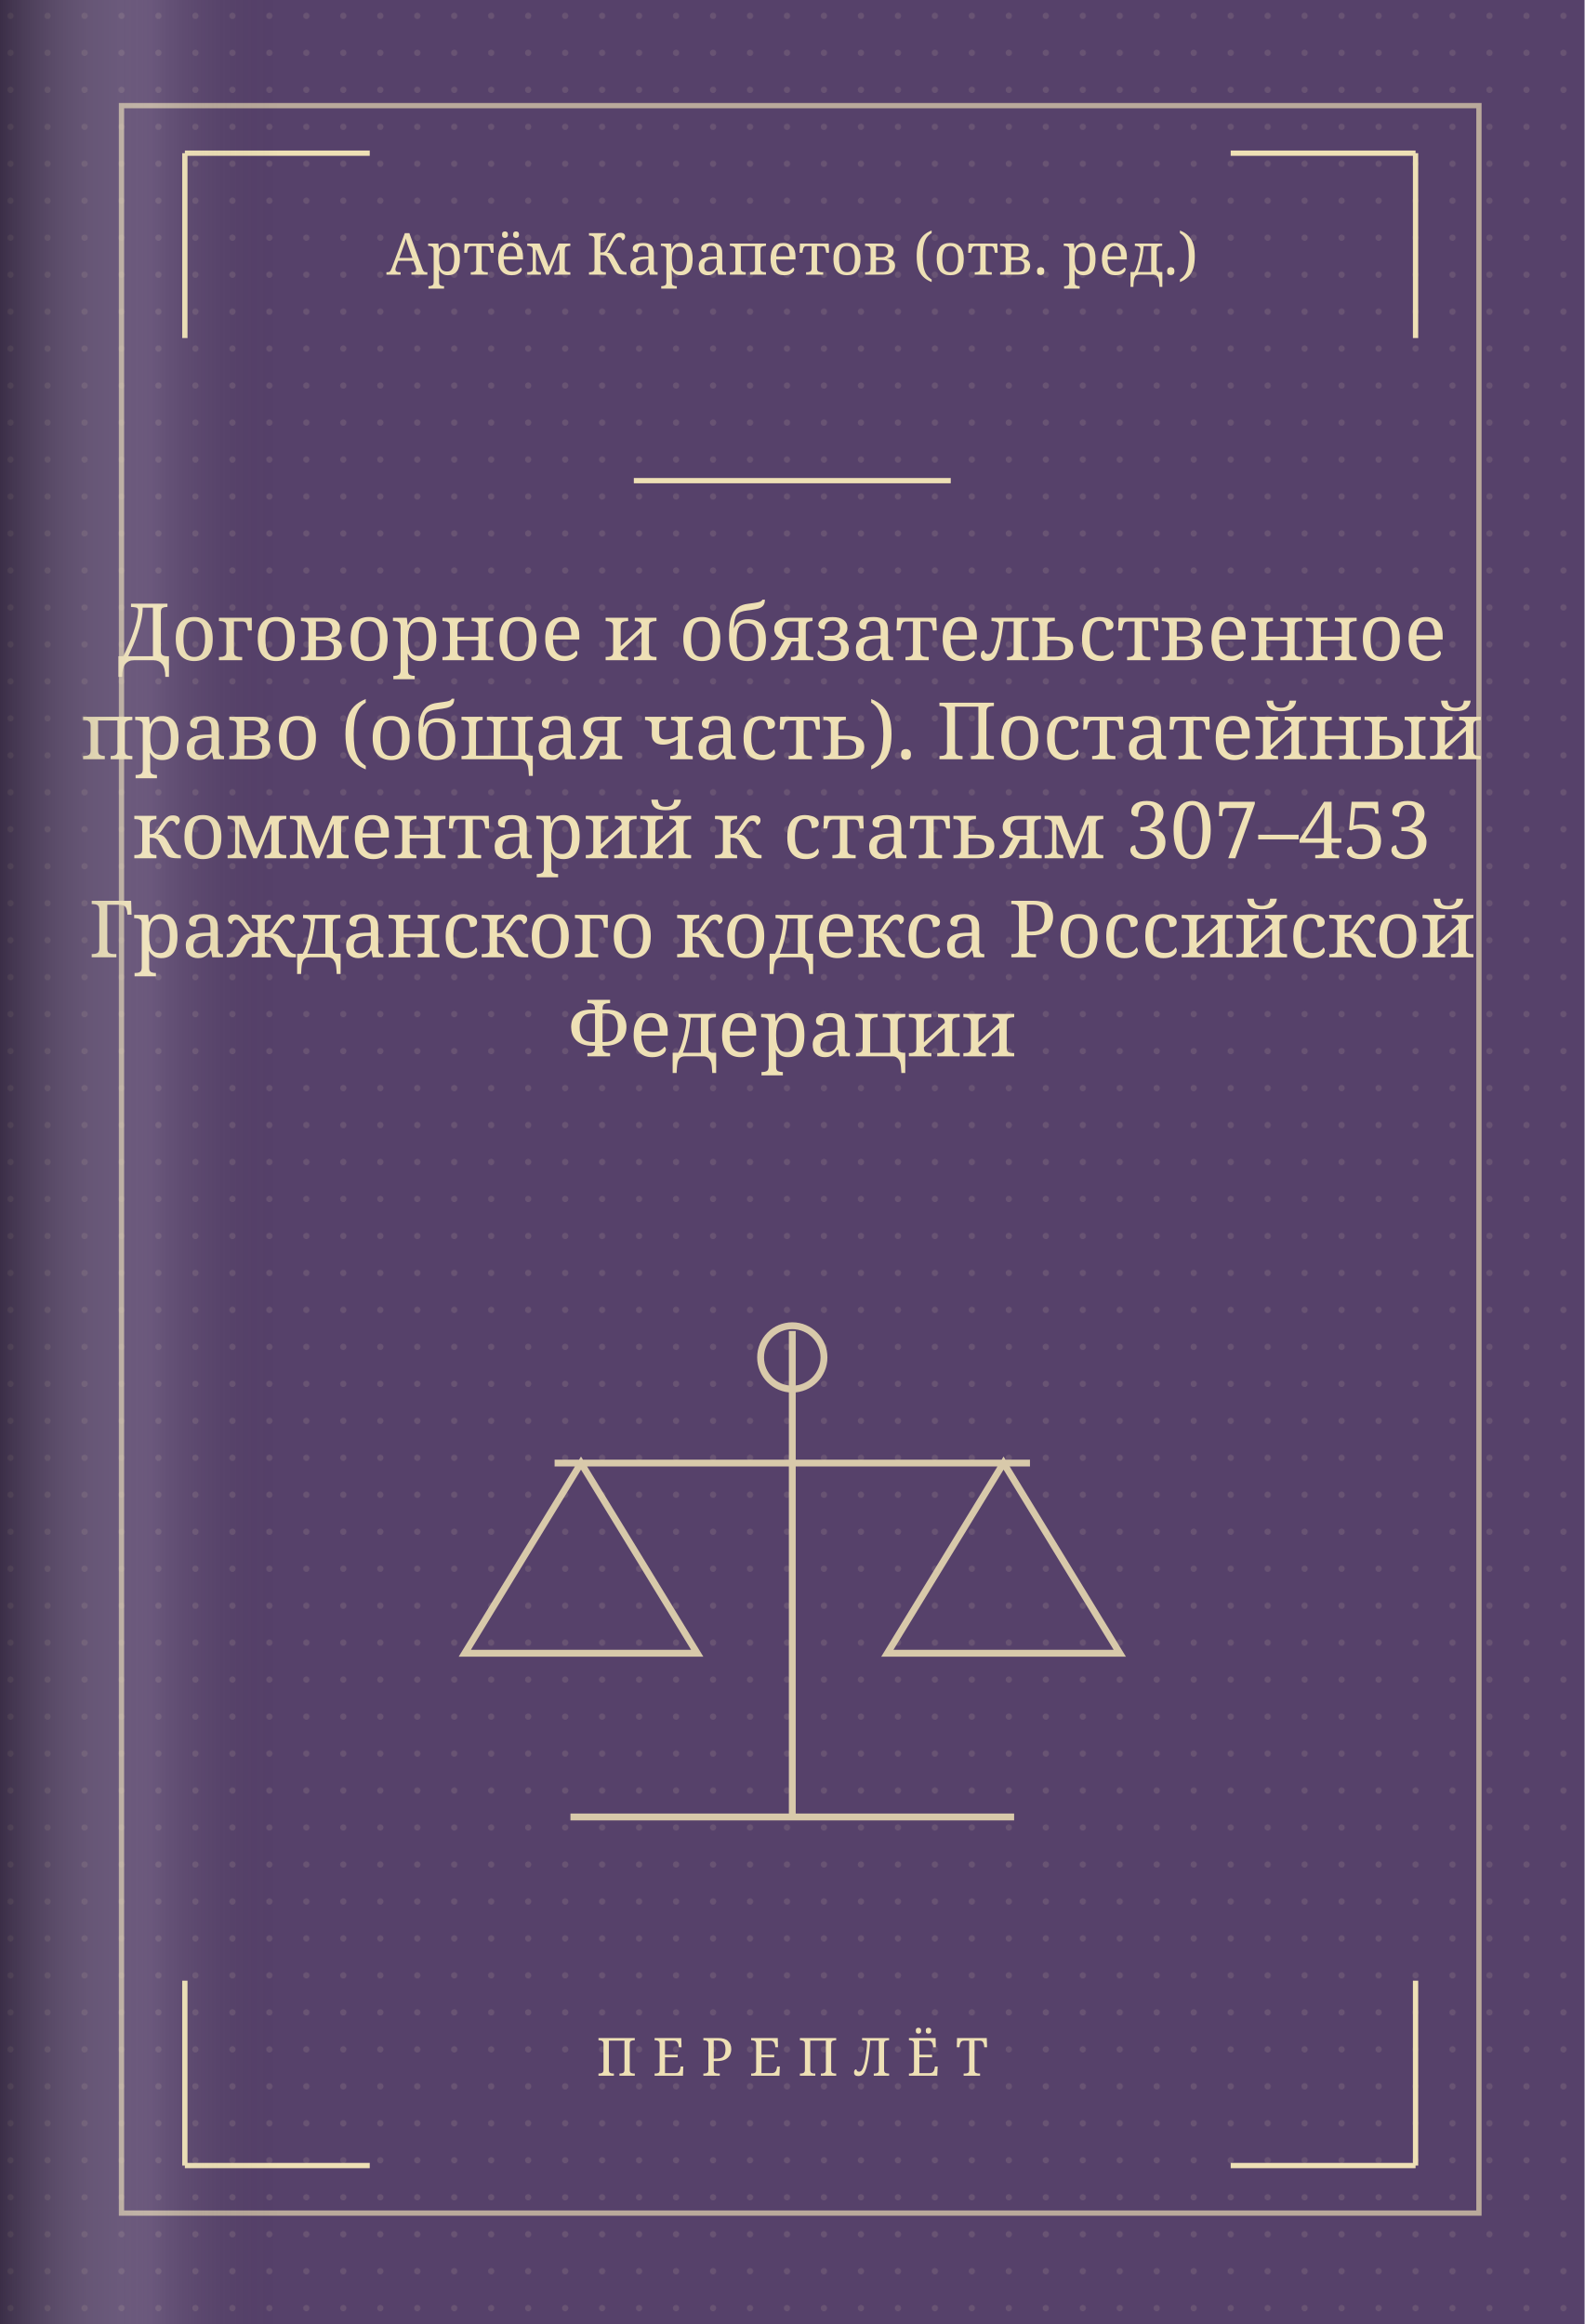
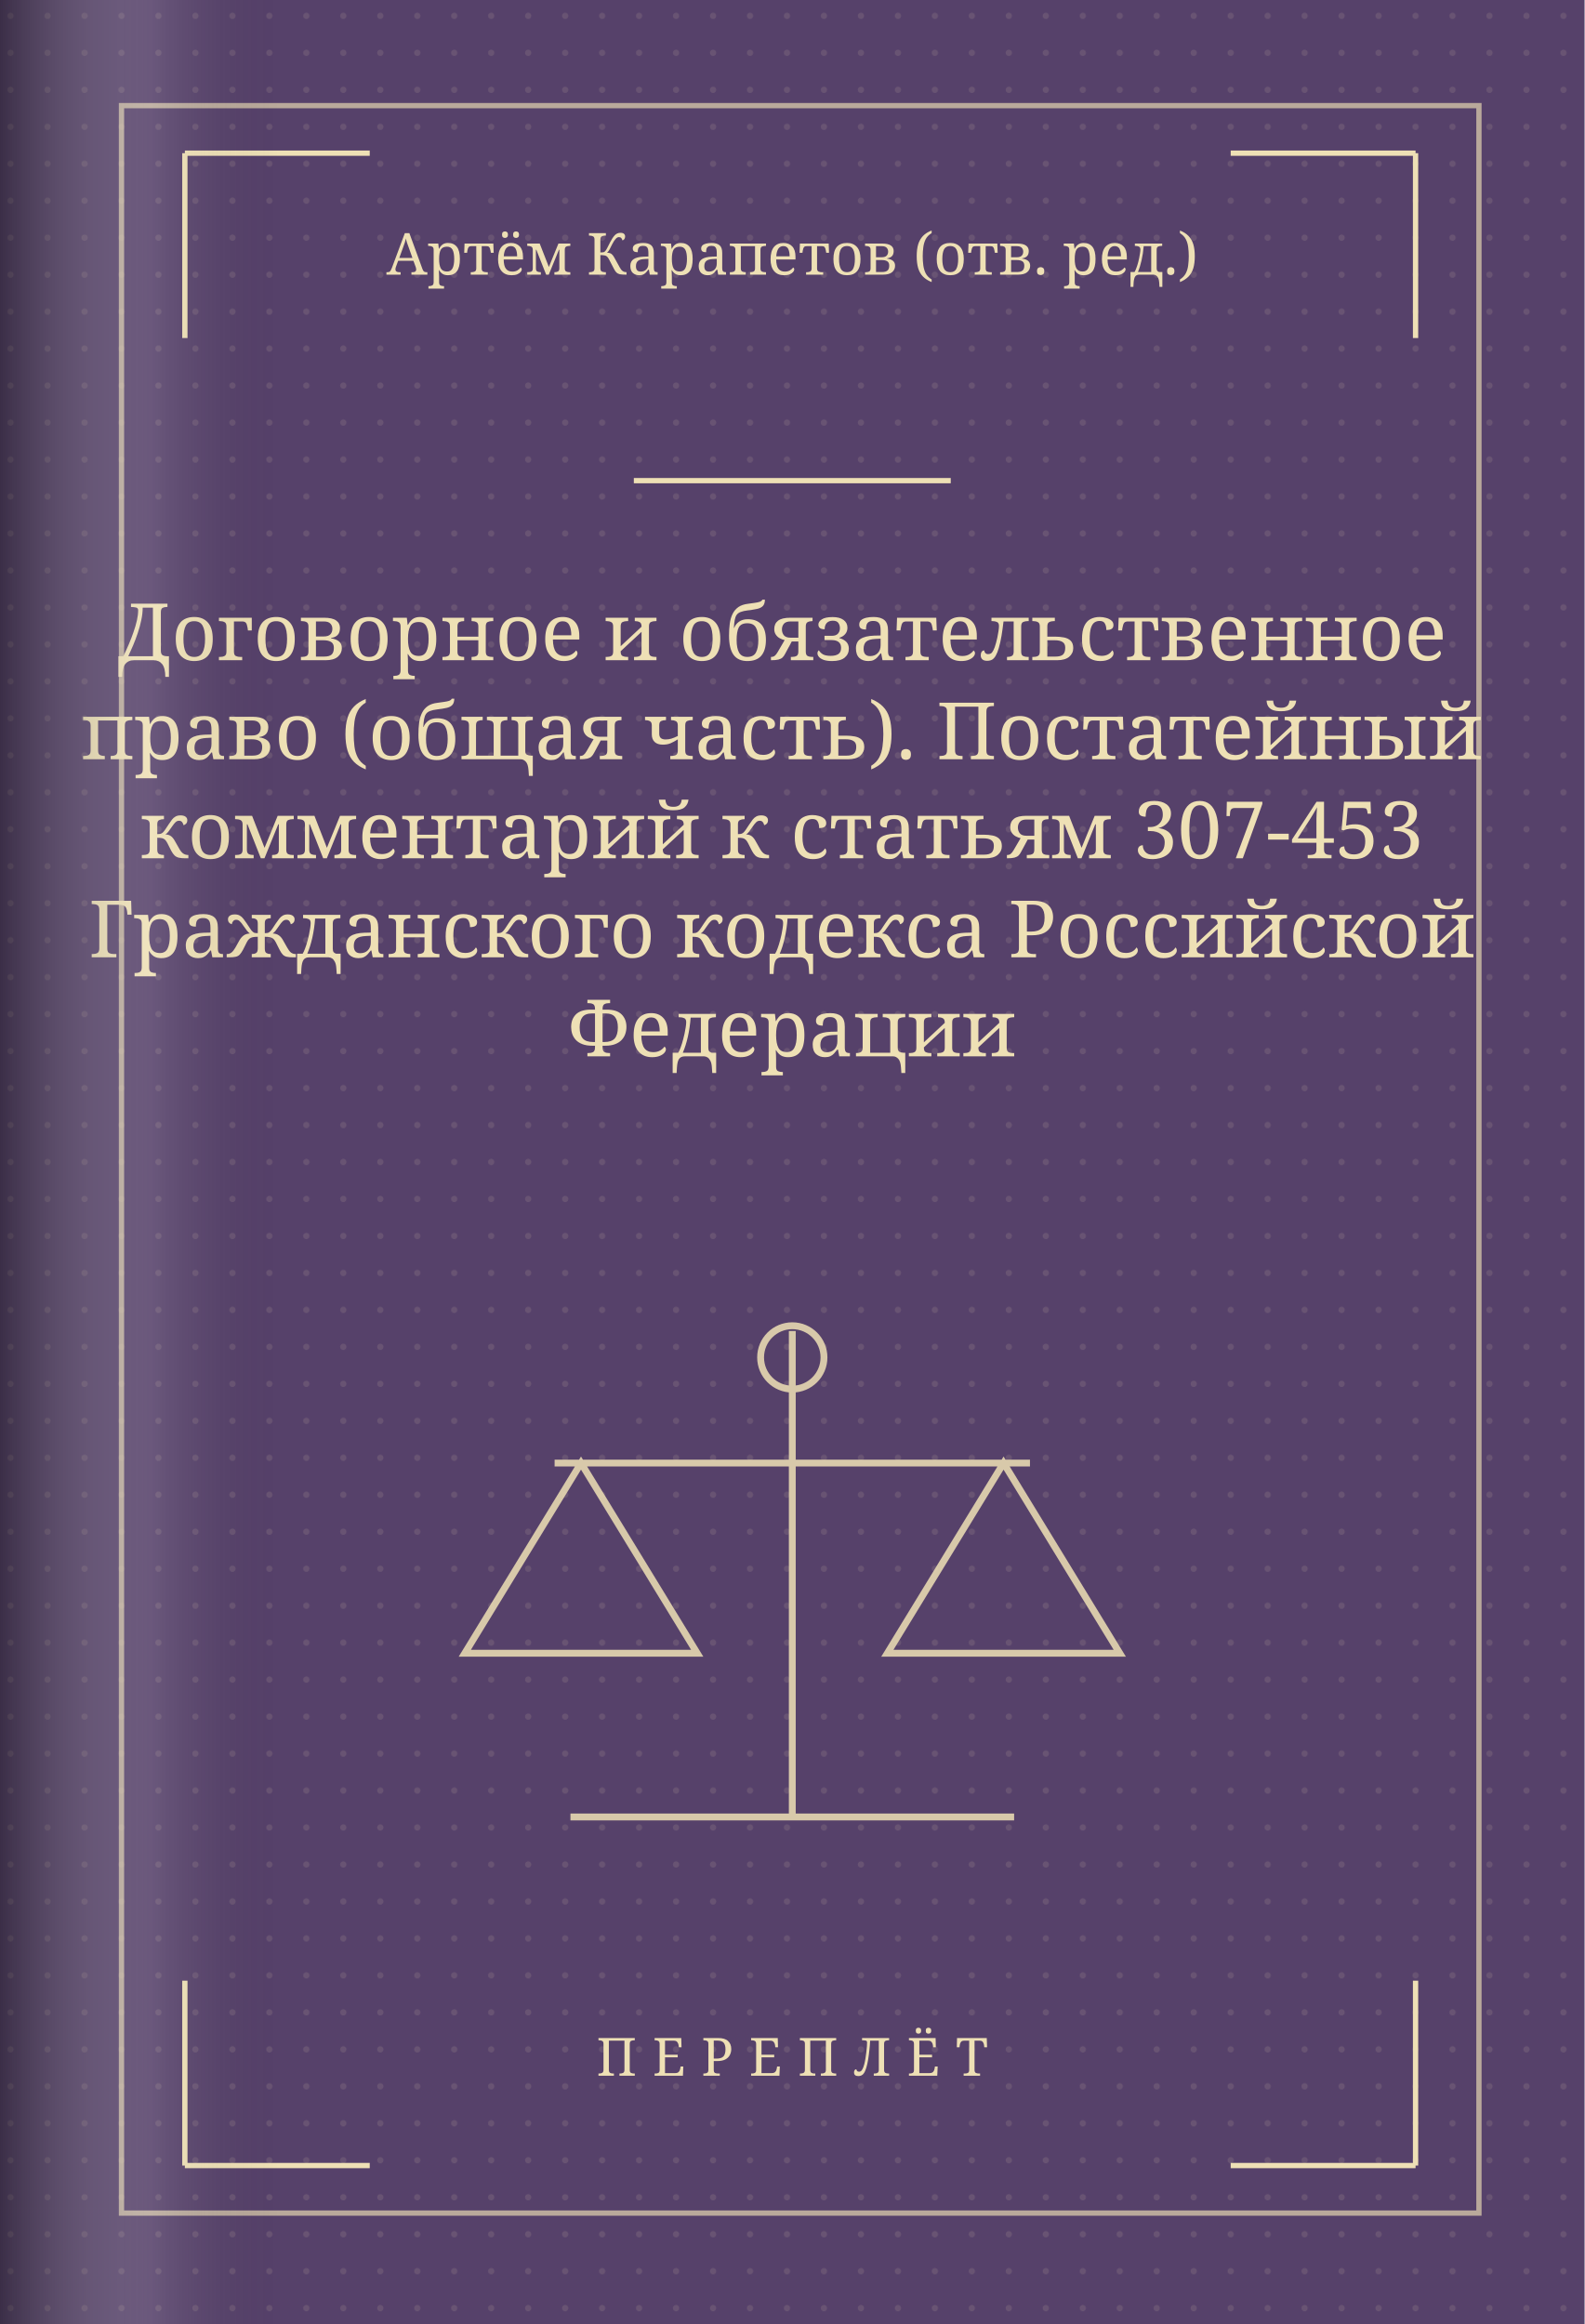
- <svg xmlns="http://www.w3.org/2000/svg" width="300" height="440" viewBox="0 0 300 440" role="img" aria-label="Договорное и обязательственное право (общая часть). Постатейный комментарий к статьям 307–453 Гражданского кодекса Российской Федерации">
+ <svg xmlns="http://www.w3.org/2000/svg" width="300" height="440" viewBox="0 0 300 440" role="img" aria-label="Договорное и обязательственное право (общая часть). Постатейный комментарий к статьям 307-453 Гражданского кодекса Российской Федерации">
  <defs>
    <linearGradient id="spine">
      <stop stop-color="#000" stop-opacity=".4" />
      <stop offset=".1" stop-color="#fff" stop-opacity=".12" />
      <stop offset=".18" stop-color="#000" stop-opacity="0" />
    </linearGradient>
    <pattern id="grain" width="7" height="7" patternUnits="userSpaceOnUse">
      <circle cx="2" cy="3" r=".6" fill="#eee0b5" opacity=".12" />
    </pattern>
  </defs>
  <rect width="300" height="440" fill="#56416a" />
  <rect width="300" height="440" fill="url(#grain)" />
  <rect x="23" y="20" width="257" height="399" fill="none" stroke="#eee0b5" stroke-opacity=".65" />
  <path d="M35 29H70M35 29V64M268 29H233M268 29V64M35 410H70M35 410V375M268 410H233M268 410V375" fill="none" stroke="#eee0b5" />
  <text x="150" y="52" text-anchor="middle" fill="#eee0b5" font-family="Georgia,serif" font-size="11">
    <tspan x="150" dy="0">Артём Карапетов (отв. ред.)</tspan>
  </text>
  <path d="M120 91H180" stroke="#eee0b5" />
  <text x="150" y="125" text-anchor="middle" fill="#eee0b5" font-family="Georgia,serif" font-size="15">
    <tspan x="150" dy="0">Договорное и обязательственное</tspan>
    <tspan x="150" dy="18.75">право (общая часть). Постатейный</tspan>
-     <tspan x="150" dy="18.75">комментарий к статьям 307–453</tspan>
+     <tspan x="150" dy="18.75">комментарий к статьям 307-453</tspan>
    <tspan x="150" dy="18.75">Гражданского кодекса Российской</tspan>
    <tspan x="150" dy="18.75">Федерации</tspan>
  </text>
  <g fill="none" stroke="#eee0b5" stroke-width="1.3" opacity=".85" transform="translate(0 12)">
    <path d="M150 240V332M108 332H192M105 265H195M110 265L88 301H132ZM190 265L168 301H212Z" />
    <circle cx="150" cy="245" r="6" />
  </g>
  <text x="150" y="393" text-anchor="middle" fill="#eee0b5" font-family="serif" font-size="10" letter-spacing="3">ПЕРЕПЛЁТ</text>
  <rect width="300" height="440" fill="url(#spine)" />
</svg>
